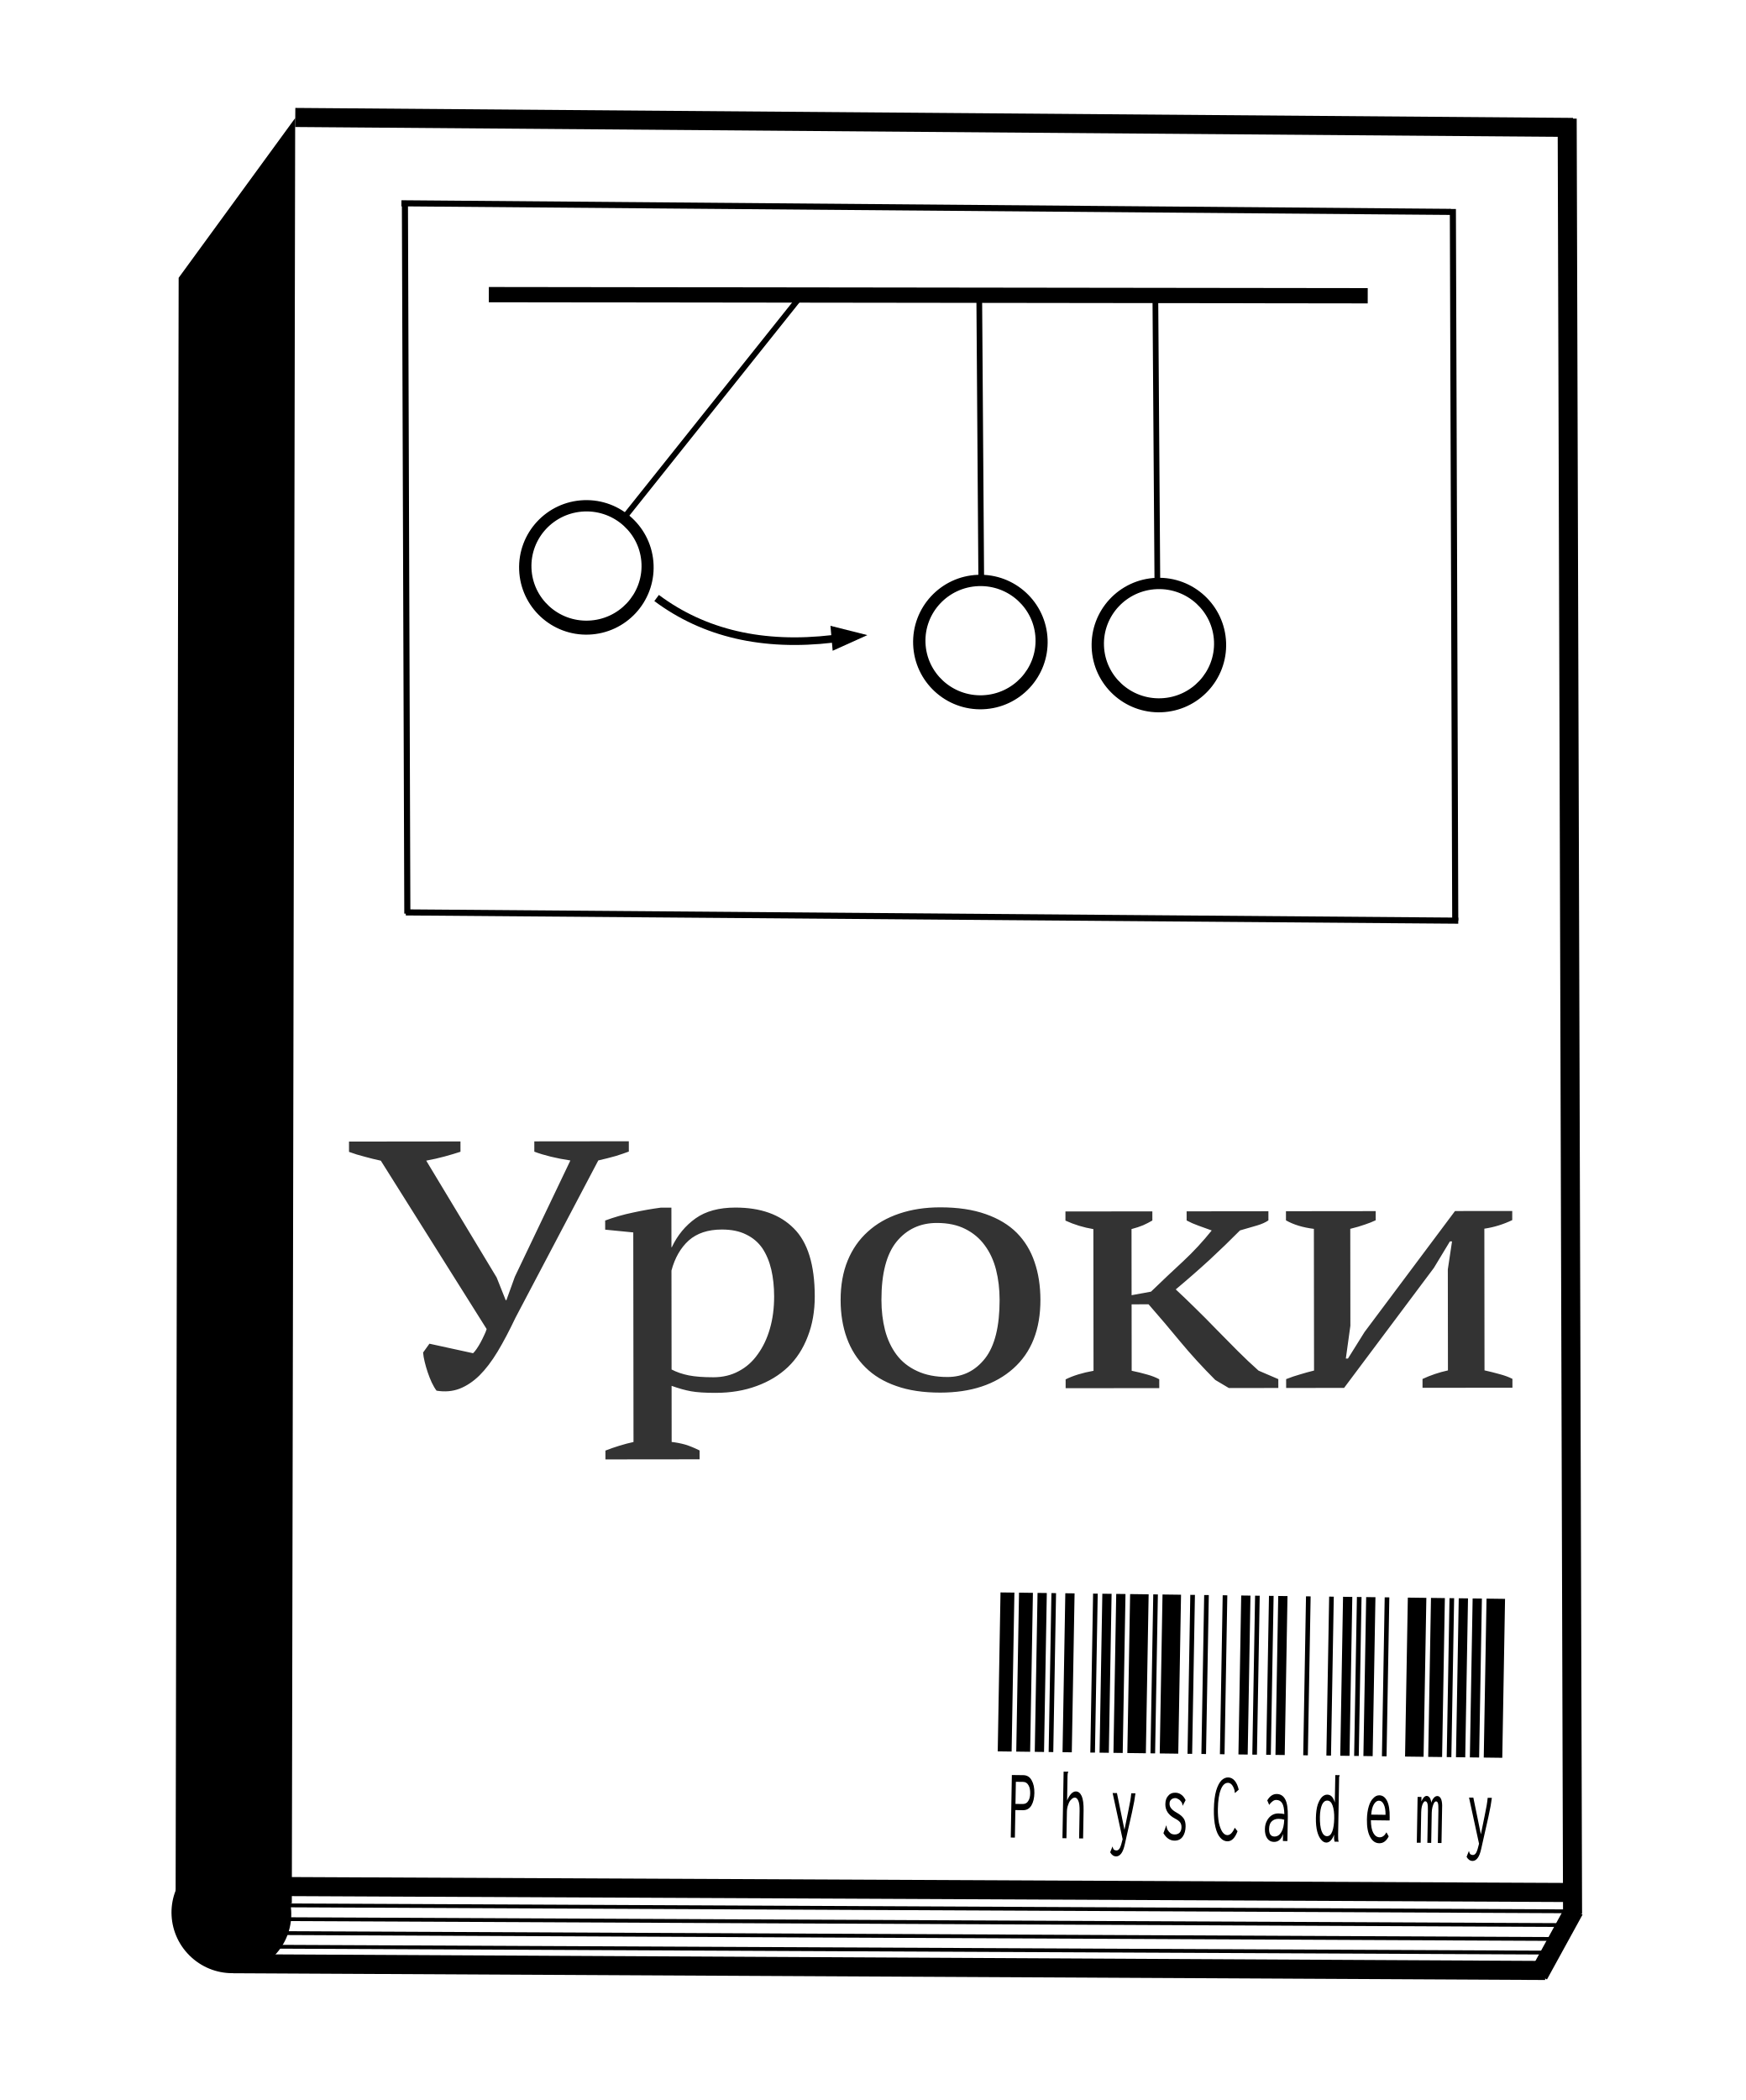
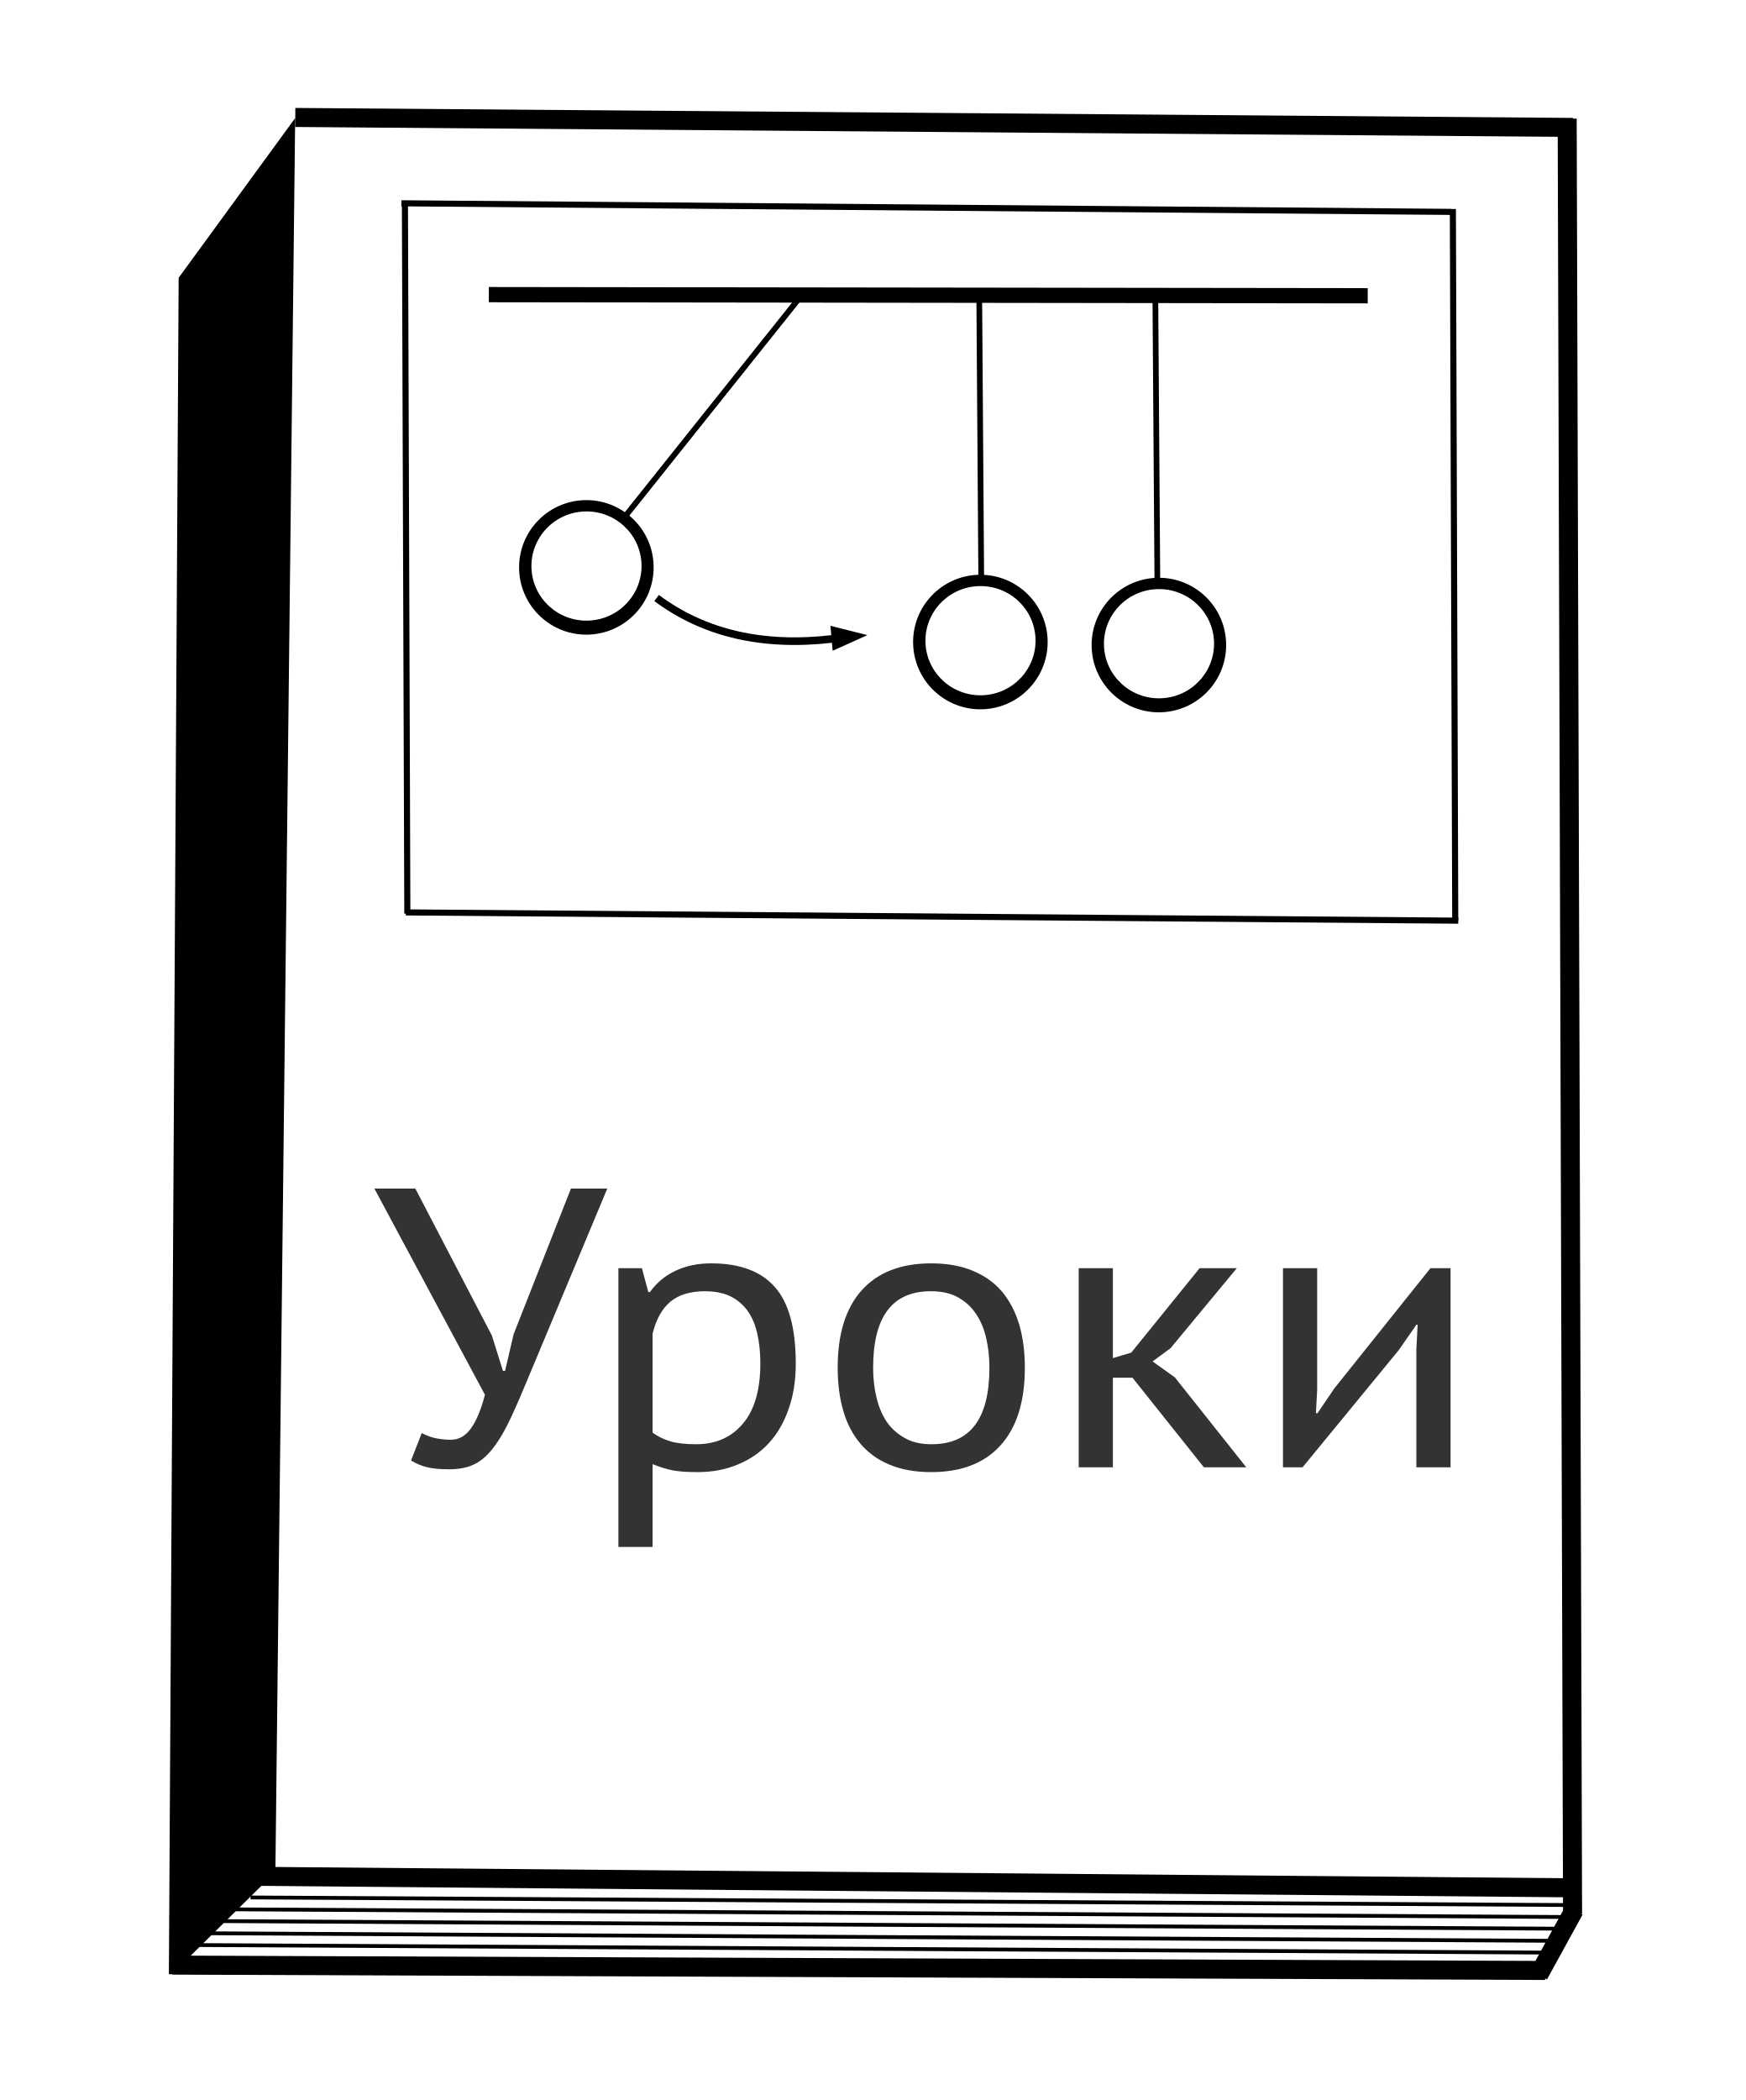
- <svg xmlns="http://www.w3.org/2000/svg" xmlns:ns1="https://boxy-svg.com" xmlns:xlink="http://www.w3.org/1999/xlink" viewBox="119.542 80.143 229.233 275.744" width="229.233" height="275.744">
-   <defs>
-     <symbol id="symbol-0" viewBox="0 0 52.852 32.321">
-       <path d="M 170.065 290.573 L 167.905 290.573 L 167.905 276.413 L 170.065 276.413 L 170.065 290.573 Z M 172.945 290.573 L 170.785 290.573 L 170.785 276.413 L 172.945 276.413 L 172.945 290.573 Z M 175.105 290.573 L 173.665 290.573 L 173.665 276.413 L 175.105 276.413 L 175.105 290.573 Z M 170.165 298.233 L 170.165 292.663 L 171.935 292.663 C 172.528 292.663 172.968 292.813 173.255 293.113 C 173.562 293.406 173.715 293.783 173.715 294.243 C 173.715 294.69 173.572 295.06 173.285 295.353 C 172.992 295.64 172.558 295.783 171.985 295.783 L 170.805 295.783 L 170.805 298.233 L 170.165 298.233 Z M 170.805 295.233 L 171.915 295.233 C 172.315 295.233 172.602 295.143 172.775 294.963 C 172.968 294.803 173.065 294.573 173.065 294.273 C 173.065 293.966 172.968 293.726 172.775 293.553 C 172.582 293.36 172.302 293.263 171.935 293.263 L 170.805 293.263 L 170.805 295.233 ZM 176.543 290.573 L 175.823 290.573 L 175.823 276.413 L 176.543 276.413 L 176.543 290.573 Z M 179.423 290.573 L 177.983 290.573 L 177.983 276.413 L 179.423 276.413 L 179.423 290.573 Z M 183.023 290.573 L 182.303 290.573 L 182.303 276.413 L 183.023 276.413 L 183.023 290.573 Z M 178.203 298.233 L 178.203 292.303 L 178.923 292.303 L 178.923 292.353 C 178.87 292.4 178.843 292.44 178.843 292.473 C 178.83 292.52 178.823 292.59 178.823 292.683 L 178.823 294.873 C 178.983 294.633 179.183 294.433 179.423 294.273 C 179.663 294.126 179.91 294.053 180.163 294.053 C 180.55 294.053 180.856 294.19 181.083 294.463 C 181.303 294.736 181.413 295.166 181.413 295.753 L 181.413 298.233 L 180.793 298.233 L 180.793 295.783 C 180.793 295.363 180.72 295.066 180.573 294.893 C 180.433 294.7 180.25 294.603 180.023 294.603 C 179.83 294.603 179.646 294.66 179.473 294.773 C 179.28 294.866 179.126 295.02 179.013 295.233 C 178.886 295.42 178.823 295.633 178.823 295.873 L 178.823 298.233 L 178.203 298.233 ZM 185.181 290.573 L 183.741 290.573 L 183.741 276.413 L 185.181 276.413 L 185.181 290.573 Z M 187.341 290.573 L 185.901 290.573 L 185.901 276.413 L 187.341 276.413 L 187.341 290.573 Z M 190.941 290.573 L 188.061 290.573 L 188.061 276.413 L 190.941 276.413 L 190.941 290.573 Z M 188.781 294.153 L 189.431 294.153 C 189.384 294.393 189.328 294.633 189.261 294.873 C 189.181 295.113 189.078 295.433 188.951 295.833 L 187.921 298.683 C 187.788 299.07 187.611 299.35 187.391 299.523 C 187.164 299.703 186.901 299.793 186.601 299.793 C 186.214 299.793 185.901 299.673 185.661 299.433 L 185.951 298.993 L 186.001 298.923 L 186.041 298.953 C 186.061 299.013 186.088 299.06 186.121 299.093 C 186.148 299.14 186.201 299.18 186.281 299.213 C 186.394 299.246 186.514 299.263 186.641 299.263 C 186.854 299.263 187.031 299.183 187.171 299.023 C 187.298 298.863 187.428 298.606 187.561 298.253 L 185.881 294.153 L 186.551 294.153 L 187.821 297.413 L 188.351 295.783 C 188.478 295.363 188.574 295.05 188.641 294.843 C 188.701 294.623 188.748 294.393 188.781 294.153 ZM 192.379 290.573 L 191.659 290.573 L 191.659 276.413 L 192.379 276.413 L 192.379 290.573 Z M 195.979 290.573 L 193.099 290.573 L 193.099 276.413 L 195.979 276.413 L 195.979 290.573 Z M 198.139 290.573 L 197.419 290.573 L 197.419 276.413 L 198.139 276.413 L 198.139 290.573 Z M 195.619 298.323 C 194.932 298.323 194.356 298.106 193.889 297.673 L 194.249 297.073 L 194.299 296.983 L 194.369 297.033 C 194.369 297.046 194.369 297.07 194.369 297.103 C 194.389 297.15 194.406 297.19 194.419 297.223 C 194.452 297.27 194.486 297.316 194.519 297.363 C 194.659 297.49 194.819 297.593 194.999 297.673 C 195.172 297.74 195.386 297.773 195.639 297.773 C 195.959 297.773 196.216 297.716 196.409 297.603 C 196.589 297.49 196.679 297.33 196.679 297.123 C 196.679 296.95 196.606 296.806 196.459 296.693 C 196.312 296.58 196.039 296.466 195.639 296.353 C 194.619 296.053 194.109 295.63 194.109 295.083 C 194.109 294.763 194.246 294.516 194.519 294.343 C 194.772 294.15 195.139 294.053 195.619 294.053 C 195.986 294.053 196.299 294.11 196.559 294.223 C 196.812 294.316 197.042 294.476 197.249 294.703 L 196.869 295.133 L 196.819 295.203 L 196.769 295.153 C 196.769 295.093 196.752 295.046 196.719 295.013 C 196.706 294.966 196.666 294.92 196.599 294.873 C 196.459 294.76 196.309 294.68 196.149 294.633 C 195.969 294.566 195.799 294.533 195.639 294.533 C 195.386 294.533 195.172 294.58 194.999 294.673 C 194.839 294.753 194.759 294.873 194.759 295.033 C 194.759 295.193 194.846 295.33 195.019 295.443 C 195.179 295.57 195.476 295.7 195.909 295.833 C 196.422 295.993 196.782 296.16 196.989 296.333 C 197.209 296.506 197.319 296.746 197.319 297.053 C 197.319 297.42 197.176 297.723 196.889 297.963 C 196.602 298.203 196.179 298.323 195.619 298.323 ZM 200.297 290.573 L 199.577 290.573 L 199.577 276.413 L 200.297 276.413 L 200.297 290.573 Z M 203.177 290.573 L 202.457 290.573 L 202.457 276.413 L 203.177 276.413 L 203.177 290.573 Z M 206.777 290.573 L 205.337 290.573 L 205.337 276.413 L 206.777 276.413 L 206.777 290.573 Z M 203.847 298.323 C 203.434 298.323 203.067 298.22 202.747 298.013 C 202.407 297.806 202.144 297.493 201.957 297.073 C 201.764 296.646 201.667 296.113 201.667 295.473 C 201.667 294.8 201.77 294.246 201.977 293.813 C 202.184 293.4 202.447 293.096 202.767 292.903 C 203.087 292.723 203.43 292.633 203.797 292.633 C 204.197 292.633 204.544 292.73 204.837 292.923 C 205.124 293.116 205.337 293.38 205.477 293.713 L 204.957 293.983 L 204.877 294.003 L 204.857 293.953 L 204.857 293.883 C 204.857 293.823 204.817 293.736 204.737 293.623 C 204.61 293.443 204.467 293.313 204.307 293.233 C 204.147 293.153 203.977 293.113 203.797 293.113 C 203.317 293.113 202.944 293.323 202.677 293.743 C 202.417 294.143 202.287 294.71 202.287 295.443 C 202.287 295.89 202.35 296.3 202.477 296.673 C 202.624 297.02 202.81 297.29 203.037 297.483 C 203.277 297.676 203.54 297.773 203.827 297.773 C 204.047 297.773 204.254 297.716 204.447 297.603 C 204.654 297.476 204.824 297.31 204.957 297.103 L 205.407 297.413 C 205.214 297.72 204.997 297.943 204.757 298.083 C 204.504 298.243 204.2 298.323 203.847 298.323 ZM 208.215 290.573 L 207.495 290.573 L 207.495 276.413 L 208.215 276.413 L 208.215 290.573 Z M 210.375 290.573 L 209.655 290.573 L 209.655 276.413 L 210.375 276.413 L 210.375 290.573 Z M 212.535 290.573 L 211.095 290.573 L 211.095 276.413 L 212.535 276.413 L 212.535 290.573 Z M 211.405 294.053 C 211.985 294.053 212.425 294.206 212.725 294.513 C 213.032 294.813 213.185 295.333 213.185 296.073 L 213.185 298.233 L 212.485 298.233 L 212.485 297.603 C 212.245 298.083 211.782 298.323 211.095 298.323 C 210.648 298.323 210.295 298.22 210.035 298.013 C 209.782 297.806 209.655 297.533 209.655 297.193 C 209.655 296.906 209.752 296.66 209.945 296.453 C 210.118 296.246 210.365 296.08 210.685 295.953 C 210.992 295.84 211.335 295.783 211.715 295.783 C 212.055 295.783 212.362 295.8 212.635 295.833 C 212.602 295.38 212.482 295.06 212.275 294.873 C 212.062 294.68 211.755 294.583 211.355 294.583 C 211.148 294.583 210.958 294.623 210.785 294.703 C 210.592 294.783 210.415 294.893 210.255 295.033 L 209.945 294.633 C 210.325 294.246 210.812 294.053 211.405 294.053 Z M 211.165 297.843 C 211.612 297.843 211.965 297.706 212.225 297.433 C 212.478 297.18 212.615 296.813 212.635 296.333 C 212.362 296.286 212.072 296.263 211.765 296.263 C 211.318 296.263 210.958 296.343 210.685 296.503 C 210.432 296.643 210.305 296.866 210.305 297.173 C 210.305 297.62 210.592 297.843 211.165 297.843 ZM 216.133 290.573 L 215.413 290.573 L 215.413 276.413 L 216.133 276.413 L 216.133 290.573 Z M 219.733 290.573 L 219.013 290.573 L 219.013 276.413 L 219.733 276.413 L 219.733 290.573 Z M 222.613 290.573 L 221.173 290.573 L 221.173 276.413 L 222.613 276.413 L 222.613 290.573 Z M 219.233 298.323 C 218.94 298.323 218.666 298.236 218.413 298.063 C 218.16 297.903 217.953 297.663 217.793 297.343 C 217.633 297.003 217.553 296.603 217.553 296.143 C 217.553 295.676 217.633 295.283 217.793 294.963 C 217.966 294.663 218.18 294.433 218.433 294.273 C 218.693 294.126 218.966 294.053 219.253 294.053 C 219.54 294.053 219.78 294.11 219.973 294.223 C 220.18 294.35 220.34 294.526 220.453 294.753 L 220.453 292.303 L 221.123 292.303 L 221.123 292.353 C 221.09 292.4 221.066 292.44 221.053 292.473 C 221.053 292.52 221.053 292.59 221.053 292.683 L 221.053 297.603 C 221.053 297.75 221.06 297.863 221.073 297.943 C 221.073 298.036 221.1 298.133 221.153 298.233 L 220.523 298.233 C 220.476 298.133 220.446 298.036 220.433 297.943 C 220.433 297.863 220.433 297.75 220.433 297.603 C 220.3 297.83 220.13 298.006 219.923 298.133 C 219.716 298.26 219.486 298.323 219.233 298.323 Z M 219.323 297.753 C 219.69 297.753 219.963 297.606 220.143 297.313 C 220.316 297.026 220.403 296.643 220.403 296.163 C 220.403 295.683 220.306 295.3 220.113 295.013 C 219.926 294.726 219.646 294.583 219.273 294.583 C 218.926 294.583 218.656 294.71 218.463 294.963 C 218.27 295.236 218.173 295.596 218.173 296.043 C 218.173 296.57 218.27 296.986 218.463 297.293 C 218.67 297.6 218.956 297.753 219.323 297.753 ZM 224.051 290.573 L 223.331 290.573 L 223.331 276.413 L 224.051 276.413 L 224.051 290.573 Z M 226.211 290.573 L 224.771 290.573 L 224.771 276.413 L 226.211 276.413 L 226.211 290.573 Z M 228.371 290.573 L 227.651 290.573 L 227.651 276.413 L 228.371 276.413 L 228.371 290.573 Z M 227.481 298.323 C 226.874 298.323 226.394 298.14 226.041 297.773 C 225.674 297.406 225.491 296.886 225.491 296.213 C 225.491 295.766 225.578 295.373 225.751 295.033 C 225.911 294.713 226.138 294.473 226.431 294.313 C 226.698 294.14 227.008 294.053 227.361 294.053 C 227.861 294.053 228.261 294.213 228.561 294.533 C 228.868 294.866 229.021 295.353 229.021 295.993 C 229.021 296.06 229.021 296.156 229.021 296.283 L 226.111 296.283 C 226.131 296.783 226.268 297.16 226.521 297.413 C 226.781 297.666 227.111 297.793 227.511 297.793 C 227.938 297.793 228.288 297.643 228.561 297.343 L 228.921 297.703 C 228.568 298.116 228.088 298.323 227.481 298.323 Z M 226.141 295.783 L 228.371 295.783 C 228.371 295.396 228.274 295.093 228.081 294.873 C 227.888 294.646 227.631 294.533 227.311 294.533 C 227.024 294.533 226.771 294.636 226.551 294.843 C 226.324 295.05 226.188 295.363 226.141 295.783 ZM 234.129 290.573 L 231.249 290.573 L 231.249 276.413 L 234.129 276.413 L 234.129 290.573 Z M 237.009 290.573 L 234.849 290.573 L 234.849 276.413 L 237.009 276.413 L 237.009 290.573 Z M 238.449 290.573 L 237.729 290.573 L 237.729 276.413 L 238.449 276.413 L 238.449 290.573 Z M 233.309 298.233 L 233.309 294.153 L 233.909 294.153 L 233.909 294.553 C 234.009 294.413 234.129 294.293 234.269 294.193 C 234.416 294.1 234.569 294.053 234.729 294.053 C 234.902 294.053 235.062 294.11 235.209 294.223 C 235.336 294.336 235.416 294.48 235.449 294.653 C 235.529 294.48 235.656 294.336 235.829 294.223 C 235.989 294.11 236.176 294.053 236.389 294.053 C 236.642 294.053 236.842 294.15 236.989 294.343 C 237.116 294.536 237.169 294.793 237.149 295.113 L 237.149 298.233 L 236.579 298.233 L 236.579 295.353 C 236.579 295 236.546 294.773 236.479 294.673 C 236.419 294.58 236.322 294.533 236.189 294.533 C 236.082 294.533 235.979 294.58 235.879 294.673 C 235.786 294.773 235.706 294.903 235.639 295.063 C 235.579 295.223 235.549 295.383 235.549 295.543 L 235.549 298.233 L 234.949 298.233 L 234.949 295.393 C 234.949 295.06 234.916 294.836 234.849 294.723 C 234.782 294.596 234.662 294.533 234.489 294.533 C 234.409 294.533 234.322 294.573 234.229 294.653 C 234.129 294.733 234.049 294.853 233.989 295.013 C 233.936 295.16 233.909 295.326 233.909 295.513 L 233.909 298.233 L 233.309 298.233 ZM 240.607 290.573 L 239.167 290.573 L 239.167 276.413 L 240.607 276.413 L 240.607 290.573 Z M 242.767 290.573 L 241.327 290.573 L 241.327 276.413 L 242.767 276.413 L 242.767 290.573 Z M 246.367 290.573 L 243.487 290.573 L 243.487 276.413 L 246.367 276.413 L 246.367 290.573 Z M 244.207 294.153 L 244.857 294.153 C 244.81 294.393 244.754 294.633 244.687 294.873 C 244.607 295.113 244.504 295.433 244.377 295.833 L 243.347 298.683 C 243.214 299.07 243.037 299.35 242.817 299.523 C 242.59 299.703 242.327 299.793 242.027 299.793 C 241.64 299.793 241.327 299.673 241.087 299.433 L 241.377 298.993 L 241.427 298.923 L 241.467 298.953 C 241.487 299.013 241.514 299.06 241.547 299.093 C 241.574 299.14 241.627 299.18 241.707 299.213 C 241.82 299.246 241.94 299.263 242.067 299.263 C 242.28 299.263 242.457 299.183 242.597 299.023 C 242.724 298.863 242.854 298.606 242.987 298.253 L 241.307 294.153 L 241.977 294.153 L 243.247 297.413 L 243.777 295.783 C 243.904 295.363 244 295.05 244.067 294.843 C 244.127 294.623 244.174 294.393 244.207 294.153 Z" transform="matrix(0.627945, 0.07424102, -0.131977, 1.11628, -65.84125, -320.8367)" style="white-space: pre;" />
-     </symbol>
-   </defs>
-   <g transform="matrix(0.999996, -0.005205, 0.005213, 1.001538, -1.136883, 0.669232)">
-     <line style="stroke: rgb(0, 0, 0); stroke-width: 2.5;" x1="159.465" y1="87.424" x2="326.251" y2="105.91" transform="matrix(0.995246, -0.097246, 0.097546, 0.995246, -8.274874, 24.07654)" />
-     <line style="stroke: rgb(0, 0, 0); stroke-width: 2.5;" x1="155.695" y1="319.231" x2="324.657" y2="337.416" transform="matrix(0.99526, -0.097247, 0.097247, 0.99526, -30.79018, 24.91262)" />
-     <line style="stroke: rgb(0, 0, 0); stroke-width: 2.5;" x1="150.022" y1="329.206" x2="321.351" y2="347.737" transform="matrix(0.995246, -0.097246, 0.097546, 0.995246, -31.89605, 24.52874)" />
-     <line style="stroke: rgb(0, 0, 0); stroke-width: 2.5;" x1="326.101" y1="331.709" x2="320.581" y2="339.686" transform="matrix(0.99526, -0.097247, 0.097247, 0.99526, -31.11309, 33.03513)" />
-     <line style="stroke: rgb(0, 0, 0); stroke-width: 2.5;" x1="314.002" y1="331.38" x2="337.479" y2="97.183" transform="matrix(0.995246, -0.097246, 0.097546, 0.995246, -19.35369, 32.69575)" />
-     <line style="stroke: rgb(0, 0, 0); stroke-width: 0.5;" x1="154.963" y1="321.692" x2="323.925" y2="339.877" transform="matrix(0.99526, -0.097247, 0.097247, 0.99526, -31.03289, 24.85303)" />
-     <line style="stroke: rgb(0, 0, 0); stroke-width: 0.5;" x1="155.247" y1="325.332" x2="324.209" y2="343.517" transform="matrix(0.99526, -0.097247, 0.097247, 0.99526, -31.38553, 24.8979)" />
-     <line style="stroke: rgb(0, 0, 0); stroke-width: 0.5;" x1="153.545" y1="327.105" x2="322.507" y2="345.29" transform="matrix(0.99526, -0.097247, 0.097247, 0.99526, -31.56609, 24.74086)" />
-     <line style="stroke: rgb(0, 0, 0); stroke-width: 0.8;" x1="177.841" y1="106.916" x2="168.595" y2="199.806" transform="matrix(0.99526, -0.097247, 0.097247, 0.99526, -14.09291, 17.57184)" />
-     <line style="stroke: rgb(0, 0, 0); stroke-width: 0.8;" x1="315.462" y1="108.598" x2="306.216" y2="201.435" transform="matrix(0.99526, -0.097247, 0.097247, 0.99526, -13.60159, 30.96288)" />
-     <line style="stroke: rgb(0, 0, 0); stroke-width: 0.8;" x1="173.256" y1="100.207" x2="310.221" y2="115.441" transform="matrix(0.99526, -0.097247, 0.097247, 0.99526, -9.339795, 24.01942)" />
-     <line style="stroke: rgb(0, 0, 0); stroke-width: 0.8;" x1="173.347" y1="193.155" x2="310.734" y2="208.389" transform="matrix(0.99526, -0.097247, 0.097247, 0.99526, -18.37729, 24.48934)" />
-     <path d="M 145.947 329.81 L 130.767 328.217 L 152.992 116.294 L 170.36 97.031 Z" transform="matrix(0.99526, -0.097247, 0.097247, 0.99526, -20.04092, 15.65344)" />
-     <ellipse transform="matrix(-0.673572, 0.739121, -0.739128, -0.673563, 299.3938, 363.7292)" cx="76.853" cy="132.973" rx="7.805" ry="7.914" />
-     <line style="stroke: rgb(0, 0, 0); stroke-width: 2;" x1="184.571" y1="113.327" x2="299.374" y2="125.297" transform="matrix(0.99526, -0.097247, 0.097247, 0.99526, -10.45586, 24.09663)" />
-     <line style="stroke: rgb(0, 0, 0); stroke-width: 0.75;" x1="273.571" y1="120.152" x2="270.084" y2="156.533" transform="matrix(0.99526, -0.097247, 0.097247, 0.99526, -12.16501, 27.09011)" />
-     <line style="stroke: rgb(0, 0, 0); stroke-width: 0.75;" x1="250.443" y1="119.81" x2="246.956" y2="156.19" transform="matrix(0.99526, -0.097247, 0.097247, 0.99526, -12.24133, 24.83939)" />
-     <line style="stroke: rgb(0, 0, 0); stroke-width: 0.75;" x1="215.335" y1="115.574" x2="211.848" y2="151.954" transform="matrix(0.83426, 0.551371, -0.551371, 0.83426, 109.1542, -95.59812)" />
-     <path d="M 188.066 154.195 C 188.378 149.335 192.579 145.648 197.448 145.961 C 202.318 146.274 206.012 150.469 205.699 155.329 C 205.387 160.19 201.186 163.876 196.316 163.563 C 191.447 163.25 187.753 159.056 188.066 154.195 Z M 196.456 161.733 C 200.442 161.99 203.878 158.998 204.132 155.052 C 204.386 151.106 201.361 147.699 197.375 147.443 C 193.39 147.187 189.954 150.178 189.7 154.124 C 189.446 158.07 192.471 161.477 196.456 161.733 Z" transform="matrix(0.99526, -0.097247, 0.097247, 0.99526, -14.11696, 19.87975)" />
-     <path d="M 239.761 164.251 C 240.073 159.391 244.274 155.704 249.143 156.017 C 254.013 156.33 257.707 160.525 257.394 165.385 C 257.082 170.246 252.881 173.932 248.011 173.619 C 243.142 173.306 239.448 169.112 239.761 164.251 Z M 248.151 171.789 C 252.137 172.046 255.573 169.054 255.827 165.108 C 256.081 161.162 253.056 157.755 249.07 157.499 C 245.085 157.243 241.649 160.234 241.395 164.18 C 241.141 168.126 244.166 171.533 248.151 171.789 Z" transform="matrix(0.99526, -0.097247, 0.097247, 0.99526, -14.84988, 24.95463)" />
-     <path d="M 263.202 164.768 C 263.514 159.908 267.715 156.221 272.584 156.534 C 277.454 156.847 281.148 161.042 280.835 165.902 C 280.523 170.763 276.322 174.449 271.452 174.136 C 266.583 173.823 262.889 169.629 263.202 164.768 Z M 271.592 172.306 C 275.578 172.563 279.014 169.571 279.268 165.625 C 279.522 161.679 276.497 158.272 272.511 158.016 C 268.526 157.76 265.09 160.751 264.836 164.697 C 264.582 168.643 267.607 172.05 271.592 172.306 Z" transform="matrix(0.99526, -0.097247, 0.097247, 0.99526, -14.78905, 27.23665)" />
-     <path style="stroke: rgb(0, 0, 0); fill-opacity: 0;" d="M 206.407 157.713 C 212.146 162.979 219.639 165.544 228.888 165.409" transform="matrix(0.99526, -0.097247, 0.097247, 0.99526, -14.67999, 21.93135)" />
-     <path d="M 113.477 85.695 L 115.119 90.415 L 111.836 90.415 L 113.477 85.695 Z" transform="matrix(0.082876, 0.996565, -0.996562, 0.082873, 309.7353, 43.6438)" ns1:shape="triangle 111.836 85.695 3.283 4.72 0.5 0 1@8f57285f" />
-     <use width="52.852" height="32.321" transform="matrix(1.329729, -0.129929, 0.127298, 1.302804, 246.4077, 289.5952)" xlink:href="#symbol-0" />
-     <path d="M 186.993 247.934 L 194.301 232.699 C 192.445 232.415 190.867 232.029 189.568 231.54 L 189.568 230.189 L 201.98 230.189 L 201.98 231.54 C 201.5 231.72 200.929 231.913 200.263 232.12 C 199.583 232.313 198.818 232.506 197.966 232.699 L 187.062 253.321 C 186.273 254.981 185.492 256.454 184.719 257.742 C 183.946 259.017 183.148 260.059 182.329 260.87 C 181.51 261.668 180.636 262.247 179.708 262.608 C 178.78 262.956 177.775 263.039 176.692 262.859 C 176.476 262.575 176.267 262.222 176.065 261.797 C 175.864 261.359 175.687 260.909 175.532 260.446 C 175.376 259.982 175.246 259.525 175.137 259.075 C 175.028 258.636 174.959 258.231 174.929 257.858 L 175.764 256.7 L 181.494 257.955 C 181.633 257.825 181.789 257.64 181.958 257.395 C 182.128 257.15 182.299 256.873 182.469 256.565 C 182.638 256.256 182.793 255.947 182.933 255.638 C 183.088 255.329 183.204 255.045 183.281 254.788 L 169.407 232.699 C 168.695 232.545 167.992 232.371 167.296 232.178 C 166.584 231.998 165.897 231.786 165.231 231.54 L 165.231 230.189 L 179.87 230.189 L 179.87 231.54 C 179.237 231.747 178.541 231.952 177.782 232.158 C 177.024 232.365 176.221 232.545 175.369 232.699 L 184.603 248.03 L 185.786 251.004 L 185.879 251.004 L 186.993 247.934 Z M 211.227 270.737 L 211.227 271.896 L 198.862 271.896 L 198.862 270.737 C 200.131 270.249 201.36 269.874 202.551 269.617 L 202.551 242.141 L 198.862 241.774 L 198.862 240.577 C 200.052 240.139 201.275 239.791 202.527 239.534 C 203.764 239.264 204.98 239.052 206.17 238.897 L 207.562 238.897 L 207.562 244.091 L 207.608 244.091 C 208.351 242.521 209.395 241.259 210.74 240.307 C 212.069 239.366 213.809 238.897 215.96 238.897 C 219.271 238.897 221.83 239.81 223.639 241.639 C 225.465 243.454 226.377 246.422 226.377 250.54 C 226.377 252.485 226.068 254.242 225.449 255.812 C 224.846 257.395 223.98 258.727 222.851 259.808 C 221.707 260.89 220.329 261.72 218.721 262.299 C 217.113 262.892 215.317 263.187 213.338 263.187 C 211.977 263.187 210.903 263.116 210.114 262.975 C 209.341 262.834 208.49 262.595 207.562 262.261 L 207.562 269.617 C 208.149 269.681 208.745 269.797 209.348 269.965 C 209.935 270.144 210.561 270.403 211.227 270.737 Z M 214.174 241.774 C 212.364 241.774 210.919 242.251 209.835 243.203 C 208.768 244.168 208.009 245.481 207.562 247.142 L 207.562 260.117 C 208.228 260.465 208.977 260.722 209.812 260.89 C 210.647 261.058 211.731 261.141 213.06 261.141 C 214.297 261.141 215.403 260.876 216.378 260.349 C 217.368 259.833 218.204 259.094 218.883 258.129 C 219.579 257.177 220.113 256.057 220.484 254.769 C 220.855 253.494 221.041 252.085 221.041 250.54 C 221.041 249.266 220.918 248.094 220.67 247.026 C 220.421 245.97 220.036 245.043 219.51 244.246 C 218.969 243.46 218.257 242.855 217.375 242.431 C 216.51 241.992 215.443 241.774 214.174 241.774 Z M 229.773 251.042 C 229.773 249.098 230.082 247.374 230.701 245.868 C 231.318 244.375 232.2 243.112 233.346 242.083 C 234.49 241.04 235.875 240.249 237.499 239.708 C 239.107 239.167 240.893 238.897 242.858 238.897 C 245.162 238.897 247.15 239.193 248.821 239.785 C 250.491 240.365 251.86 241.189 252.927 242.257 C 253.978 243.325 254.751 244.599 255.247 246.08 C 255.757 247.561 256.013 249.214 256.013 251.042 C 256.013 254.929 254.82 257.93 252.44 260.04 C 250.073 262.139 246.879 263.187 242.858 263.187 C 240.631 263.187 238.705 262.898 237.081 262.319 C 235.441 261.753 234.089 260.934 233.021 259.866 C 231.938 258.799 231.126 257.516 230.585 256.024 C 230.043 254.531 229.773 252.871 229.773 251.042 Z M 235.133 251.042 C 235.133 252.432 235.286 253.745 235.597 254.981 C 235.921 256.217 236.423 257.292 237.105 258.206 C 237.784 259.119 238.682 259.833 239.796 260.349 C 240.909 260.876 242.246 261.141 243.809 261.141 C 245.818 261.141 247.466 260.324 248.751 258.689 C 250.018 257.053 250.653 254.504 250.653 251.042 C 250.653 249.627 250.498 248.306 250.189 247.084 C 249.878 245.862 249.384 244.792 248.705 243.879 C 248.039 242.965 247.187 242.251 246.153 241.735 C 245.116 241.208 243.87 240.944 242.417 240.944 C 240.237 240.944 238.473 241.761 237.128 243.396 C 235.796 245.031 235.133 247.58 235.133 251.042 Z M 275.227 240.654 L 275.227 239.457 L 285.968 239.457 L 285.968 240.654 C 285.597 240.911 285.11 241.131 284.507 241.311 C 283.887 241.49 283.129 241.71 282.233 241.967 C 280.98 243.228 279.649 244.51 278.243 245.81 C 276.818 247.109 275.334 248.403 273.788 249.691 C 274.591 250.438 275.45 251.26 276.364 252.162 C 277.275 253.05 278.196 253.977 279.124 254.943 C 280.052 255.895 280.98 256.835 281.908 257.762 C 282.836 258.689 283.748 259.552 284.646 260.349 L 287.244 261.469 L 287.244 262.628 L 280.748 262.628 L 278.962 261.565 C 277.292 259.891 275.767 258.225 274.392 256.565 C 273.014 254.89 271.622 253.249 270.216 251.641 L 267.988 251.641 L 267.988 260.349 C 268.731 260.504 269.411 260.672 270.03 260.851 C 270.633 261.019 271.158 261.224 271.608 261.469 L 271.608 262.628 L 259.312 262.628 L 259.312 261.469 C 260.3 260.98 261.523 260.606 262.977 260.349 L 262.977 241.774 C 261.678 241.556 260.455 241.181 259.312 240.654 L 259.312 239.457 L 270.726 239.457 L 270.726 240.654 C 270.355 240.872 269.951 241.079 269.52 241.272 C 269.086 241.452 268.575 241.62 267.988 241.774 L 267.988 250.444 L 270.54 249.98 C 272.025 248.551 273.44 247.219 274.786 245.983 C 276.115 244.748 277.361 243.41 278.521 241.967 C 277.886 241.749 277.299 241.537 276.758 241.33 C 276.215 241.137 275.705 240.911 275.227 240.654 Z M 288.272 240.654 L 288.272 239.457 L 300.058 239.457 L 300.058 240.654 C 299.656 240.847 299.185 241.035 298.643 241.214 C 298.102 241.407 297.459 241.594 296.717 241.774 L 296.717 254.479 L 296.114 258.785 L 296.392 258.785 L 298.573 255.309 L 310.475 239.457 L 317.991 239.457 L 317.991 240.654 C 316.801 241.22 315.579 241.594 314.326 241.774 L 314.326 260.349 C 315.022 260.504 315.688 260.672 316.321 260.851 C 316.957 261.019 317.513 261.224 317.991 261.469 L 317.991 262.628 L 306.183 262.628 L 306.183 261.469 C 307.236 260.98 308.349 260.606 309.523 260.349 L 309.523 247.103 L 310.08 243.435 L 309.802 243.435 L 307.691 246.91 L 295.882 262.628 L 288.272 262.628 L 288.272 261.469 C 288.892 261.224 289.502 261.019 290.105 260.851 C 290.694 260.672 291.304 260.504 291.938 260.349 L 291.938 241.774 C 290.486 241.594 289.263 241.22 288.272 240.654 Z" style="fill: rgb(51, 51, 51); white-space: pre;" transform="matrix(0.999992, 0.004088, -0.004088, 0.999992, 1.028322, -0.985647)" />
-     <polyline style="fill: rgb(216, 216, 216); stroke: rgb(0, 0, 0);" points="156.286 97.627" />
-     <polyline style="fill: rgb(216, 216, 216); stroke: rgb(0, 0, 0);" points="155.943 98.163" />
-     <polygon style="fill: rgb(216, 216, 216); stroke: rgb(0, 0, 0);" points="155.943 97.919" />
-     <path style="fill: rgb(216, 216, 216); stroke: rgb(0, 0, 0);" d="M 244.591 161.824" />
-     <line style="stroke: rgb(0, 0, 0); stroke-width: 0.5;" x1="155.633" y1="323.505" x2="324.595" y2="341.69" transform="matrix(0.99526, -0.097247, 0.097247, 0.99526, -31.20603, 24.92678)" />
-   </g>
+ <svg xmlns="http://www.w3.org/2000/svg" xmlns:ns1="https://boxy-svg.com" viewBox="119.542 80.143 229.233 275.744" width="229.233" height="275.744">
+   <line style="stroke: rgb(0, 0, 0); stroke-width: 2.5;" x1="158.832" y1="86.964" x2="325.616" y2="105.478" transform="matrix(0.994709, -0.102573, 0.10289, 0.994709, -8.61858, 25.35477)" />
+   <line style="stroke: rgb(0, 0, 0); stroke-width: 2.5;" x1="152.923" y1="317.625" x2="325.183" y2="336.909" transform="matrix(0.994725, -0.102575, 0.102575, 0.994725, -32.30845, 26.24708)" />
+   <line style="stroke: rgb(0, 0, 0); stroke-width: 2.5;" x1="142.674" y1="328.928" x2="321.965" y2="348.122" transform="matrix(0.994725, -0.102575, 0.102575, 0.994725, -33.49879, 25.6158)" />
+   <line style="stroke: rgb(0, 0, 0); stroke-width: 2.5;" x1="326.715" y1="331.205" x2="321.19" y2="339.195" transform="matrix(0.994709, -0.102573, 0.102889, 0.994709, -32.77457, 35.00223)" />
+   <line style="stroke: rgb(0, 0, 0); stroke-width: 2.5;" x1="313.944" y1="330.863" x2="337.495" y2="96.307" transform="matrix(0.994709, -0.102573, 0.10289, 0.994709, -20.25236, 34.5401)" />
+   <line style="stroke: rgb(0, 0, 0); stroke-width: 0.5;" x1="150.745" y1="321.892" x2="324.486" y2="340.818" transform="matrix(0.994725, -0.102575, 0.102575, 0.994725, -32.73542, 26.12125)" />
+   <line style="stroke: rgb(0, 0, 0); stroke-width: 0.5;" x1="146.21" y1="324.79" x2="324.538" y2="344.19" transform="matrix(0.994725, -0.102575, 0.102575, 0.994725, -33.06878, 25.90783)" />
+   <line style="stroke: rgb(0, 0, 0); stroke-width: 0.5;" x1="144.756" y1="326.336" x2="323.084" y2="345.735" transform="matrix(0.994725, -0.102575, 0.102575, 0.994725, -33.2349, 25.76677)" />
+   <line style="stroke: rgb(0, 0, 0); stroke-width: 0.8;" x1="177.532" y1="106.849" x2="168.228" y2="199.88" transform="matrix(0.994709, -0.102573, 0.102889, 0.994709, -14.8649, 18.54421)" />
+   <line style="stroke: rgb(0, 0, 0); stroke-width: 0.8;" x1="315.161" y1="107.817" x2="305.857" y2="200.795" transform="matrix(0.994709, -0.102573, 0.102889, 0.994709, -14.2336, 32.66618)" />
+   <line style="stroke: rgb(0, 0, 0); stroke-width: 0.8;" x1="172.682" y1="99.772" x2="309.643" y2="115.029" transform="matrix(0.994709, -0.102573, 0.102889, 0.994709, -9.774421, 25.30494)" />
+   <line style="stroke: rgb(0, 0, 0); stroke-width: 0.8;" x1="173.258" y1="192.862" x2="310.641" y2="208.119" transform="matrix(0.994709, -0.102573, 0.102889, 0.994709, -19.34825, 25.87822)" />
+   <path d="M 141.722 339.376 L 143.005 116.619 L 158.308 95.647 L 155.71 325.953 L 142.115 339.374 Z" transform="matrix(1, 0, 0, 1, 0, 0)" />
+   <line style="stroke: rgb(0, 0, 0); stroke-width: 2;" x1="184.056" y1="112.911" x2="298.857" y2="124.899" transform="matrix(0.994709, -0.102573, 0.102889, 0.994709, -10.95656, 25.39597)" />
+   <line style="stroke: rgb(0, 0, 0); stroke-width: 0.75;" x1="273.165" y1="119.591" x2="269.656" y2="156.028" transform="matrix(0.994709, -0.102573, 0.102889, 0.994709, -12.74315, 28.56846)" />
+   <line style="stroke: rgb(0, 0, 0); stroke-width: 0.75;" x1="250.036" y1="119.369" x2="246.526" y2="155.805" transform="matrix(0.994709, -0.102573, 0.102889, 0.994709, -12.84263, 26.19482)" />
+   <line style="stroke: rgb(0, 0, 0); stroke-width: 0.75;" x1="214.845" y1="115.326" x2="211.457" y2="151.728" transform="matrix(0.836344, 0.5473611, -0.549051, 0.836344, 108.1966, -94.8181)" />
+   <path d="M 187.735 154.077 C 188.05 149.209 192.253 145.517 197.122 145.83 C 201.992 146.144 205.684 150.345 205.368 155.212 C 205.053 160.081 200.85 163.772 195.98 163.459 C 191.111 163.145 187.419 158.945 187.735 154.077 Z M 196.121 161.626 C 200.107 161.883 203.545 158.887 203.801 154.935 C 204.058 150.983 201.035 147.571 197.049 147.314 C 193.064 147.058 189.626 150.053 189.369 154.005 C 189.113 157.957 192.136 161.37 196.121 161.626 Z" transform="matrix(0.994709, -0.102573, 0.102889, 0.994709, -14.87136, 20.97903)" />
+   <path d="M 239.482 163.879 C 239.797 159.012 244.001 155.319 248.87 155.632 C 253.74 155.946 257.431 160.147 257.115 165.015 C 256.8 169.883 252.597 173.575 247.727 173.261 C 242.858 172.948 239.166 168.747 239.482 163.879 Z M 247.868 171.428 C 251.854 171.686 255.292 168.689 255.548 164.737 C 255.805 160.785 252.782 157.373 248.796 157.117 C 244.811 156.86 241.373 159.856 241.116 163.808 C 240.86 167.76 243.883 171.172 247.868 171.428 Z" transform="matrix(0.994709, -0.102573, 0.102889, 0.994709, -15.6061, 26.33873)" />
+   <path d="M 262.926 164.275 C 263.241 159.407 267.444 155.715 272.313 156.028 C 277.183 156.342 280.875 160.543 280.559 165.41 C 280.244 170.279 276.04 173.971 271.17 173.657 C 266.301 173.344 262.61 169.143 262.926 164.275 Z M 271.312 171.824 C 275.298 172.082 278.736 169.085 278.992 165.133 C 279.248 161.181 276.225 157.769 272.239 157.513 C 268.254 157.256 264.816 160.252 264.56 164.204 C 264.303 168.156 267.327 171.568 271.312 171.824 Z" transform="matrix(0.994709, -0.102573, 0.102889, 0.994709, -15.5228, 28.74553)" />
+   <path style="stroke: rgb(0, 0, 0); fill-opacity: 0;" d="M 206.113 157.492 C 211.849 162.766 219.341 165.335 228.59 165.2" transform="matrix(0.994709, -0.102573, 0.102889, 0.994709, -15.45108, 23.14801)" />
+   <path d="M 113.653 85.697 L 115.297 90.417 L 112.009 90.417 L 113.653 85.697 Z" transform="matrix(0.08793501, 0.996127, -0.996101, 0.088185, 308.8243, 42.76788)" ns1:shape="triangle 112.009 85.697 3.288 4.72 0.5 0 1@fa9eb01b" />
+   <polyline style="fill: rgb(216, 216, 216); stroke: rgb(0, 0, 0);" points="155.657 97.633" transform="matrix(0.999986, -0.005205, 0.005221, 0.999986, -0.507628, 0.8115121)" />
+   <polyline style="fill: rgb(216, 216, 216); stroke: rgb(0, 0, 0);" points="155.317 98.172" transform="matrix(0.999986, -0.005205, 0.005221, 0.999986, -0.510449, 0.809754)" />
+   <polygon style="fill: rgb(216, 216, 216); stroke: rgb(0, 0, 0);" points="155.316 97.927" transform="matrix(0.999986, -0.005205, 0.005221, 0.999986, -0.509167, 0.809741)" />
+   <path style="fill: rgb(216, 216, 216); stroke: rgb(0, 0, 0);" d="M 244.297 161.469" transform="matrix(0.999986, -0.005205, 0.005221, 0.999986, -0.8397231, 1.273764)" />
+   <line style="stroke: rgb(0, 0, 0); stroke-width: 0.5;" x1="148.577" y1="323.288" x2="325.159" y2="342.508" transform="matrix(0.994725, -0.102575, 0.102575, 0.994725, -32.89765, 26.05272)" />
+   <path d="M 204.056 237.544 L 208.356 246.404 L 208.976 248.534 L 209.096 248.534 L 209.576 246.324 L 212.796 237.544 L 214.836 237.544 L 210.586 248.464 C 210.153 249.597 209.773 250.544 209.446 251.304 C 209.119 252.064 208.786 252.681 208.446 253.154 C 208.113 253.627 207.753 253.964 207.366 254.164 C 206.986 254.364 206.516 254.464 205.956 254.464 C 205.429 254.464 205.009 254.421 204.696 254.334 C 204.383 254.247 204.089 254.114 203.816 253.934 L 204.416 252.284 C 204.736 252.457 205.033 252.567 205.306 252.614 C 205.579 252.661 205.826 252.684 206.046 252.684 C 206.499 252.684 206.876 252.457 207.176 252.004 C 207.483 251.551 207.746 250.874 207.966 249.974 L 201.756 237.544 L 204.056 237.544 ZM 215.459 259.144 L 215.459 242.344 L 216.779 242.344 L 217.139 243.784 L 217.229 243.784 C 217.602 243.224 218.079 242.797 218.659 242.504 C 219.246 242.204 219.916 242.054 220.669 242.054 C 222.269 242.054 223.459 242.527 224.239 243.474 C 225.026 244.414 225.419 245.957 225.419 248.104 C 225.419 249.111 225.286 250.017 225.019 250.824 C 224.759 251.637 224.389 252.324 223.909 252.884 C 223.429 253.444 222.849 253.874 222.169 254.174 C 221.489 254.481 220.732 254.634 219.899 254.634 C 219.306 254.634 218.836 254.597 218.489 254.524 C 218.149 254.451 217.779 254.327 217.379 254.154 L 217.379 259.144 L 215.459 259.144 Z M 220.309 243.734 C 219.489 243.734 218.842 243.947 218.369 244.374 C 217.902 244.794 217.572 245.437 217.379 246.304 L 217.379 252.254 C 217.666 252.481 217.992 252.654 218.359 252.774 C 218.726 252.894 219.216 252.954 219.829 252.954 C 220.929 252.954 221.802 252.541 222.449 251.714 C 223.102 250.894 223.429 249.684 223.429 248.084 C 223.429 247.424 223.372 246.827 223.259 246.294 C 223.146 245.754 222.966 245.297 222.719 244.924 C 222.472 244.551 222.152 244.257 221.759 244.044 C 221.366 243.837 220.882 243.734 220.309 243.734 ZM 227.772 248.344 C 227.772 246.311 228.222 244.754 229.122 243.674 C 230.029 242.594 231.329 242.054 233.022 242.054 C 233.922 242.054 234.702 242.204 235.362 242.504 C 236.029 242.797 236.579 243.221 237.012 243.774 C 237.439 244.327 237.759 244.991 237.972 245.764 C 238.179 246.537 238.282 247.397 238.282 248.344 C 238.282 250.377 237.829 251.934 236.922 253.014 C 236.022 254.094 234.722 254.634 233.022 254.634 C 232.129 254.634 231.349 254.484 230.682 254.184 C 230.022 253.891 229.475 253.467 229.042 252.914 C 228.609 252.361 228.289 251.697 228.082 250.924 C 227.875 250.151 227.772 249.291 227.772 248.344 Z M 229.762 248.344 C 229.762 248.951 229.822 249.534 229.942 250.094 C 230.062 250.654 230.249 251.144 230.502 251.564 C 230.762 251.977 231.099 252.311 231.512 252.564 C 231.925 252.824 232.429 252.954 233.022 252.954 C 235.202 252.967 236.292 251.431 236.292 248.344 C 236.292 247.717 236.232 247.124 236.112 246.564 C 235.992 246.004 235.802 245.517 235.542 245.104 C 235.289 244.691 234.952 244.357 234.532 244.104 C 234.119 243.857 233.615 243.734 233.022 243.734 C 230.849 243.721 229.762 245.257 229.762 248.344 ZM 248.335 254.344 L 244.325 248.944 L 243.225 248.944 L 243.225 254.344 L 241.305 254.344 L 241.305 242.344 L 243.225 242.344 L 243.225 247.764 L 244.255 247.434 L 248.095 242.344 L 250.185 242.344 L 246.465 247.164 L 245.455 247.964 L 246.705 248.924 L 250.715 254.344 L 248.335 254.344 ZM 260.266 254.344 L 260.266 247.244 L 260.336 245.754 L 260.266 245.754 L 259.276 247.284 L 253.876 254.344 L 252.776 254.344 L 252.776 242.344 L 254.696 242.344 L 254.696 249.664 L 254.626 251.084 L 254.716 251.084 L 255.656 249.594 L 261.056 242.344 L 262.186 242.344 L 262.186 254.344 L 260.266 254.344 Z" transform="matrix(2.338962, 0, 0, 2.178818, -303.1929, -281.3605)" style="fill: rgb(51, 51, 51); white-space: pre;" />
+   <line style="stroke: rgb(0, 0, 0); stroke-width: 0.5;" x1="152.963" y1="320.331" x2="326.704" y2="339.257" transform="matrix(0.994725, -0.102575, 0.102575, 0.994725, -32.56357, 26.3405)" />
</svg>
